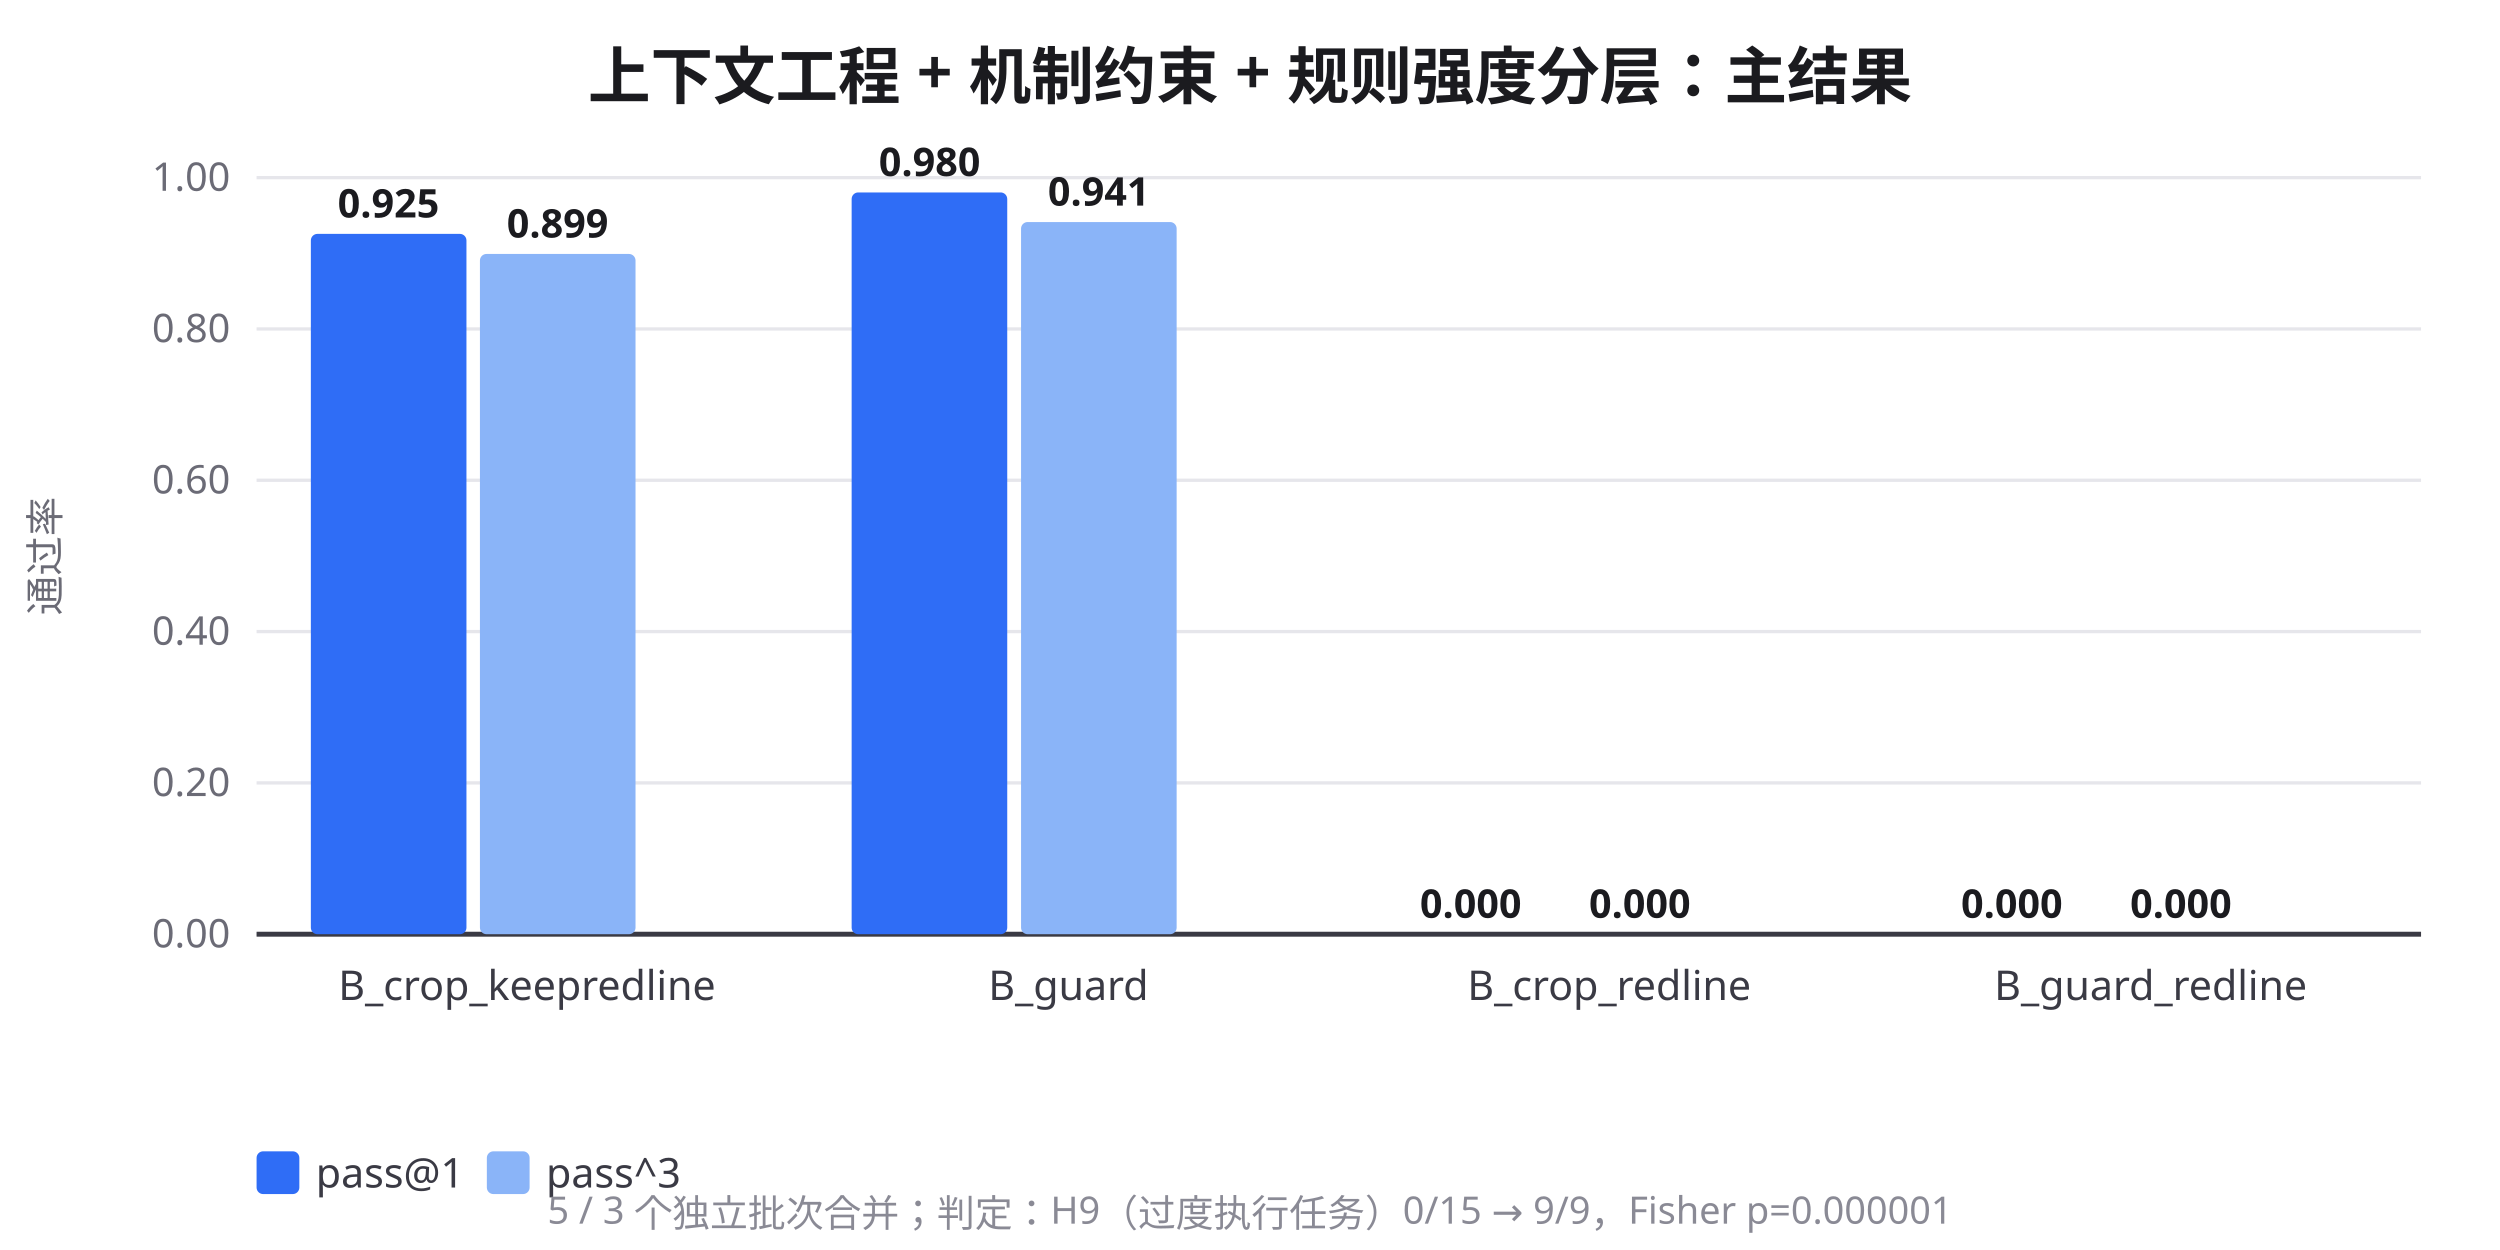
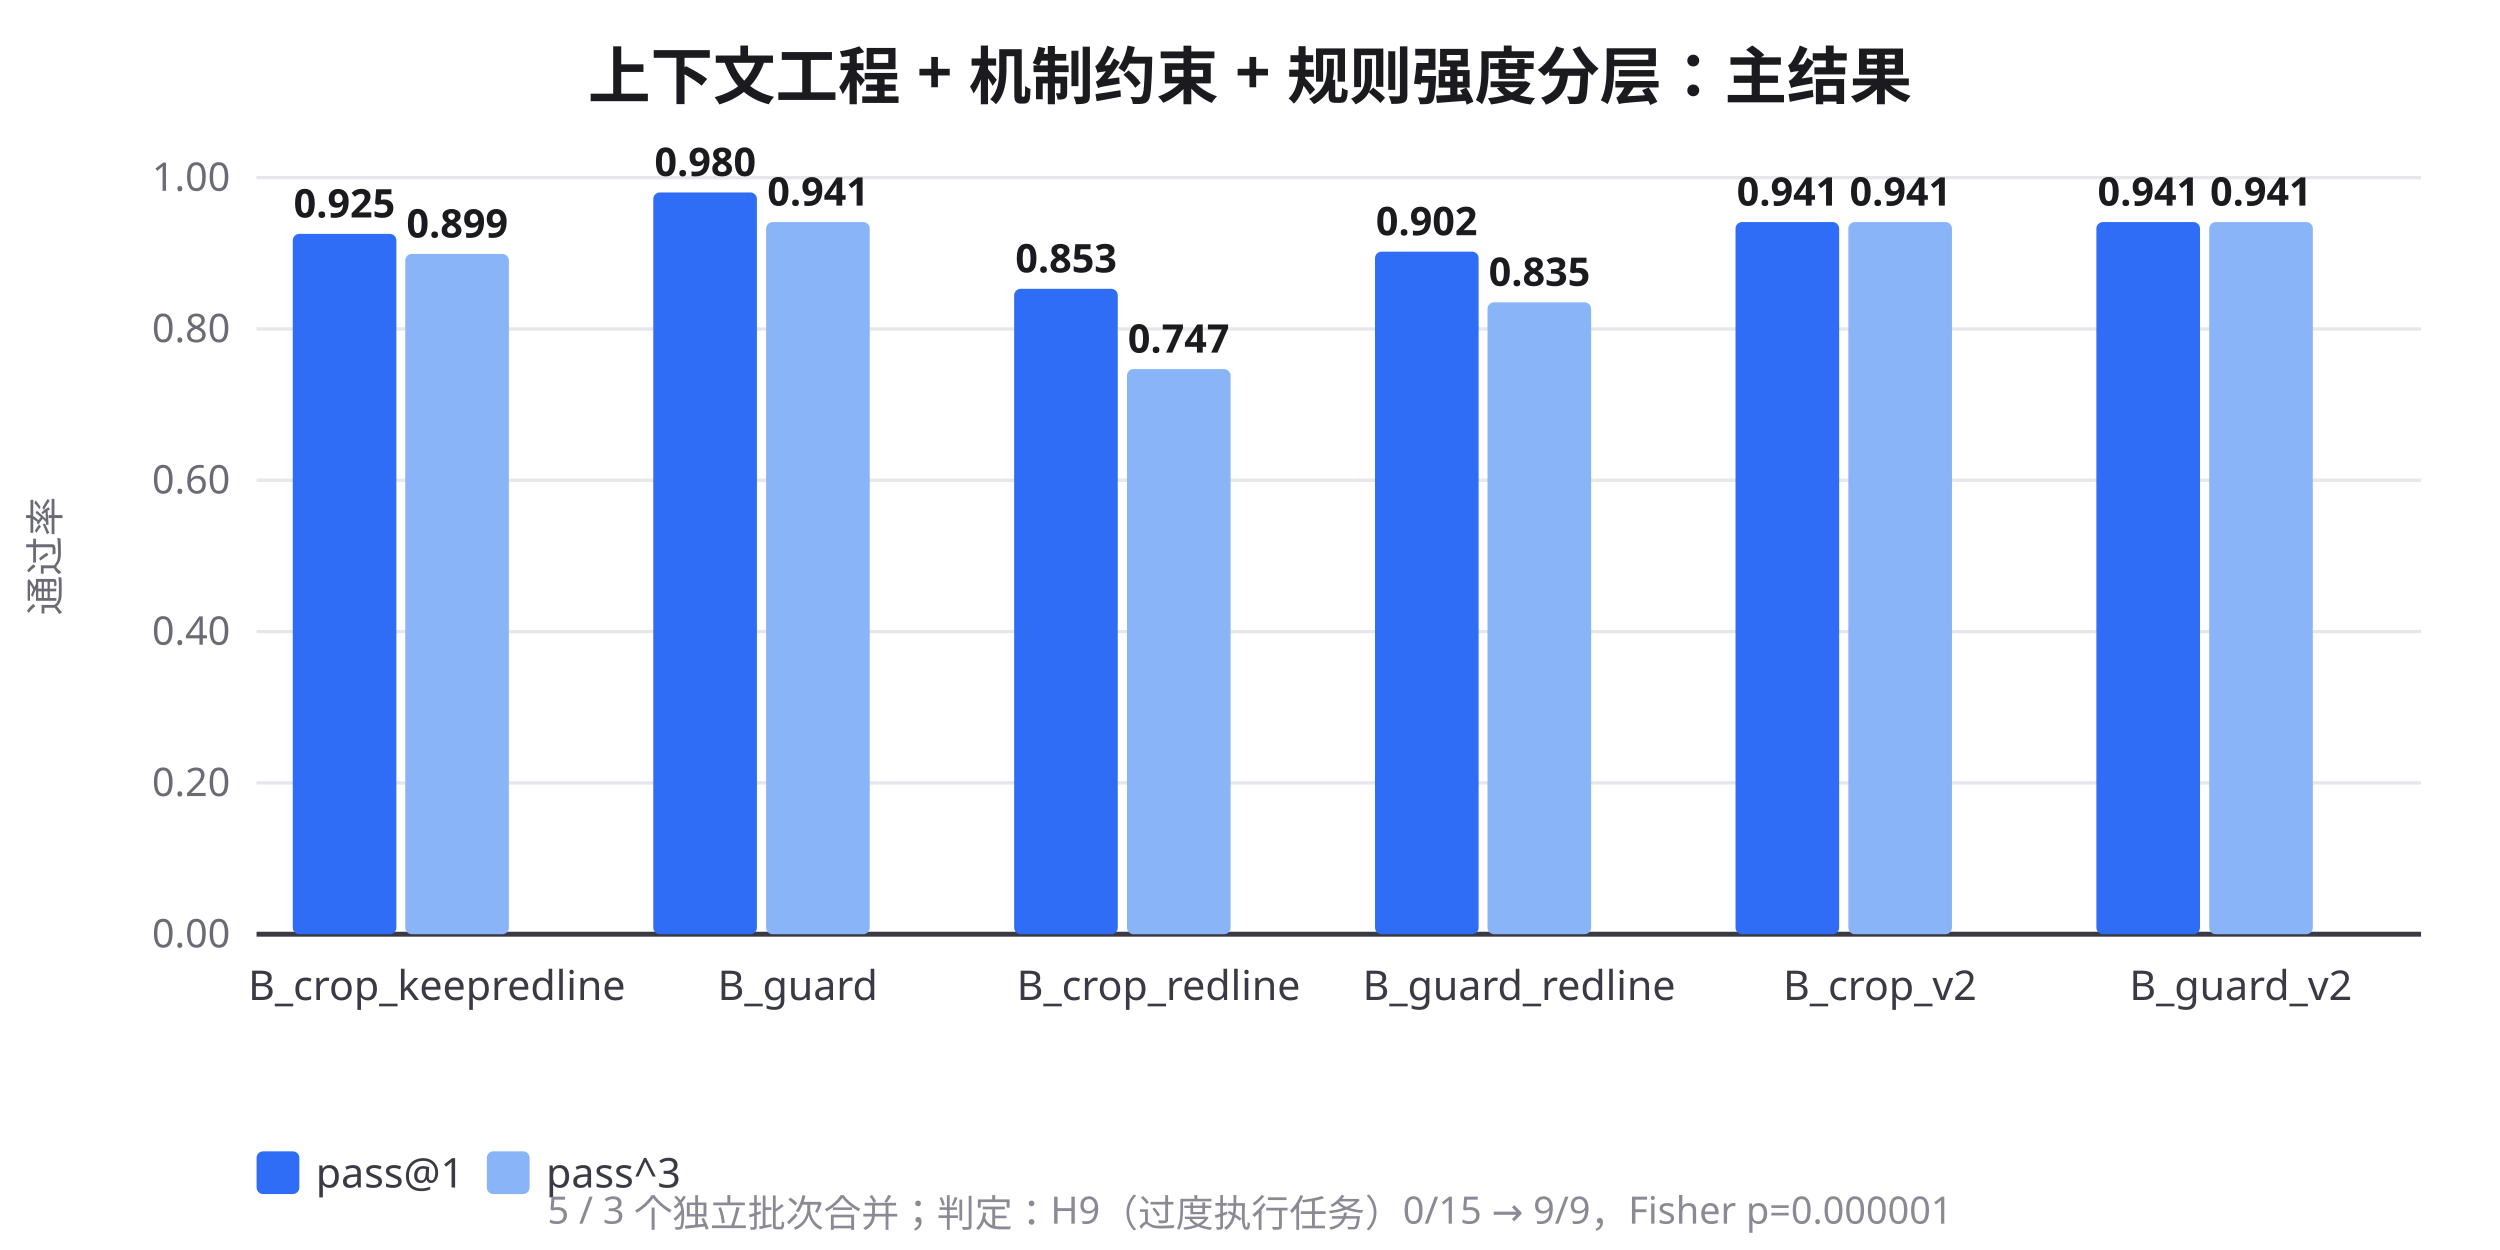
<svg xmlns="http://www.w3.org/2000/svg" width="760" height="380" viewBox="0 0 760 380" font-family="Microsoft YaHei, PingFang SC, Segoe UI, sans-serif">
  <rect width="760" height="380" fill="#ffffff" />
  <text x="380" y="30" font-size="19" font-weight="600" fill="#1b1b1f" text-anchor="middle">上下文工程 + 机制约束 + 规则强度分层：主结果</text>
  <line x1="78" y1="284.0" x2="736" y2="284.0" stroke="#e6e6eb" stroke-width="1" />
  <text x="70" y="288.0" font-size="12" fill="#6b6b76" text-anchor="end">0.00</text>
  <line x1="78" y1="238.0" x2="736" y2="238.0" stroke="#e6e6eb" stroke-width="1" />
  <text x="70" y="242.0" font-size="12" fill="#6b6b76" text-anchor="end">0.20</text>
  <line x1="78" y1="192.0" x2="736" y2="192.0" stroke="#e6e6eb" stroke-width="1" />
  <text x="70" y="196.0" font-size="12" fill="#6b6b76" text-anchor="end">0.40</text>
  <line x1="78" y1="146.0" x2="736" y2="146.0" stroke="#e6e6eb" stroke-width="1" />
  <text x="70" y="150.0" font-size="12" fill="#6b6b76" text-anchor="end">0.60</text>
  <line x1="78" y1="100.0" x2="736" y2="100.0" stroke="#e6e6eb" stroke-width="1" />
  <text x="70" y="104.0" font-size="12" fill="#6b6b76" text-anchor="end">0.80</text>
  <line x1="78" y1="54.0" x2="736" y2="54.0" stroke="#e6e6eb" stroke-width="1" />
  <text x="70" y="58.0" font-size="12" fill="#6b6b76" text-anchor="end">1.00</text>
  <line x1="78" y1="284" x2="736" y2="284" stroke="#3a3a44" stroke-width="1.5" />
-   <rect x="94.5" y="71.1" width="47.3" height="212.9" fill="#2f6df6" rx="2" />
-   <text x="118.1" y="66.1" font-size="12" font-weight="600" fill="#1b1b1f" text-anchor="middle">0.925</text>
-   <rect x="145.9" y="77.2" width="47.3" height="206.8" fill="#8ab4f8" rx="2" />
-   <text x="169.5" y="72.2" font-size="12" font-weight="600" fill="#1b1b1f" text-anchor="middle">0.899</text>
-   <text x="160.2" y="304" font-size="12.5" fill="#3a3a44" text-anchor="middle">B_crop_keepredline</text>
-   <rect x="258.9" y="58.5" width="47.3" height="225.5" fill="#2f6df6" rx="2" />
-   <text x="282.6" y="53.5" font-size="12" font-weight="600" fill="#1b1b1f" text-anchor="middle">0.980</text>
-   <rect x="310.4" y="67.5" width="47.3" height="216.5" fill="#8ab4f8" rx="2" />
-   <text x="334.0" y="62.5" font-size="12" font-weight="600" fill="#1b1b1f" text-anchor="middle">0.941</text>
-   <text x="324.8" y="304" font-size="12.5" fill="#3a3a44" text-anchor="middle">B_guard</text>
-   <rect x="423.4" y="284.0" width="47.3" height="0.0" fill="#2f6df6" rx="2" />
-   <text x="447.1" y="279.0" font-size="12" font-weight="600" fill="#1b1b1f" text-anchor="middle">0.000</text>
-   <rect x="474.9" y="284.0" width="47.3" height="0.0" fill="#8ab4f8" rx="2" />
-   <text x="498.5" y="279.0" font-size="12" font-weight="600" fill="#1b1b1f" text-anchor="middle">0.000</text>
-   <text x="489.2" y="304" font-size="12.5" fill="#3a3a44" text-anchor="middle">B_crop_redline</text>
-   <rect x="588.0" y="284.0" width="47.3" height="0.0" fill="#2f6df6" rx="2" />
-   <text x="611.6" y="279.0" font-size="12" font-weight="600" fill="#1b1b1f" text-anchor="middle">0.000</text>
-   <rect x="639.4" y="284.0" width="47.3" height="0.0" fill="#8ab4f8" rx="2" />
-   <text x="663.0" y="279.0" font-size="12" font-weight="600" fill="#1b1b1f" text-anchor="middle">0.000</text>
-   <text x="653.8" y="304" font-size="12.5" fill="#3a3a44" text-anchor="middle">B_guard_redline</text>
+   <rect x="89.0" y="71.1" width="31.5" height="212.9" fill="#2f6df6" rx="2" />
+   <text x="104.7" y="66.1" font-size="12" font-weight="600" fill="#1b1b1f" text-anchor="middle">0.925</text>
+   <rect x="123.2" y="77.2" width="31.5" height="206.8" fill="#8ab4f8" rx="2" />
+   <text x="139.0" y="72.2" font-size="12" font-weight="600" fill="#1b1b1f" text-anchor="middle">0.899</text>
+   <text x="132.8" y="304" font-size="12.5" fill="#3a3a44" text-anchor="middle">B_crop_keepredline</text>
+   <rect x="198.6" y="58.5" width="31.5" height="225.5" fill="#2f6df6" rx="2" />
+   <text x="214.4" y="53.5" font-size="12" font-weight="600" fill="#1b1b1f" text-anchor="middle">0.980</text>
+   <rect x="232.9" y="67.5" width="31.5" height="216.5" fill="#8ab4f8" rx="2" />
+   <text x="248.7" y="62.5" font-size="12" font-weight="600" fill="#1b1b1f" text-anchor="middle">0.941</text>
+   <text x="242.5" y="304" font-size="12.5" fill="#3a3a44" text-anchor="middle">B_guard</text>
+   <rect x="308.3" y="87.8" width="31.5" height="196.2" fill="#2f6df6" rx="2" />
+   <text x="324.1" y="82.8" font-size="12" font-weight="600" fill="#1b1b1f" text-anchor="middle">0.853</text>
+   <rect x="342.6" y="112.2" width="31.5" height="171.8" fill="#8ab4f8" rx="2" />
+   <text x="358.3" y="107.2" font-size="12" font-weight="600" fill="#1b1b1f" text-anchor="middle">0.747</text>
+   <text x="352.2" y="304" font-size="12.5" fill="#3a3a44" text-anchor="middle">B_crop_redline</text>
+   <rect x="418.0" y="76.5" width="31.5" height="207.5" fill="#2f6df6" rx="2" />
+   <text x="433.7" y="71.5" font-size="12" font-weight="600" fill="#1b1b1f" text-anchor="middle">0.902</text>
+   <rect x="452.2" y="91.9" width="31.5" height="192.1" fill="#8ab4f8" rx="2" />
+   <text x="468.0" y="86.9" font-size="12" font-weight="600" fill="#1b1b1f" text-anchor="middle">0.835</text>
+   <text x="461.8" y="304" font-size="12.5" fill="#3a3a44" text-anchor="middle">B_guard_redline</text>
+   <rect x="527.6" y="67.5" width="31.5" height="216.5" fill="#2f6df6" rx="2" />
+   <text x="543.4" y="62.5" font-size="12" font-weight="600" fill="#1b1b1f" text-anchor="middle">0.941</text>
+   <rect x="561.9" y="67.5" width="31.5" height="216.5" fill="#8ab4f8" rx="2" />
+   <text x="577.7" y="62.5" font-size="12" font-weight="600" fill="#1b1b1f" text-anchor="middle">0.941</text>
+   <text x="571.5" y="304" font-size="12.5" fill="#3a3a44" text-anchor="middle">B_crop_v2</text>
+   <rect x="637.3" y="67.5" width="31.5" height="216.5" fill="#2f6df6" rx="2" />
+   <text x="653.1" y="62.5" font-size="12" font-weight="600" fill="#1b1b1f" text-anchor="middle">0.941</text>
+   <rect x="671.6" y="67.5" width="31.5" height="216.5" fill="#8ab4f8" rx="2" />
+   <text x="687.3" y="62.5" font-size="12" font-weight="600" fill="#1b1b1f" text-anchor="middle">0.941</text>
+   <text x="681.2" y="304" font-size="12.5" fill="#3a3a44" text-anchor="middle">B_guard_v2</text>
  <rect x="78" y="350" width="13" height="13" fill="#2f6df6" rx="2" />
  <text x="96" y="361" font-size="12.5" fill="#3a3a44">pass@1</text>
  <rect x="148" y="350" width="13" height="13" fill="#8ab4f8" rx="2" />
  <text x="166" y="361" font-size="12.5" fill="#3a3a44">pass^3</text>
  <text x="18" y="169" font-size="12" fill="#6b6b76" transform="rotate(-90 18 169)" text-anchor="middle">通过率</text>
  <text x="380" y="372" font-size="11.5" fill="#8a8a95" text-anchor="middle">5 / 3 个独立批次合并；判定：H9（过度执行任务）0/15 → 9/9，Fisher p=0.000001</text>
</svg>
